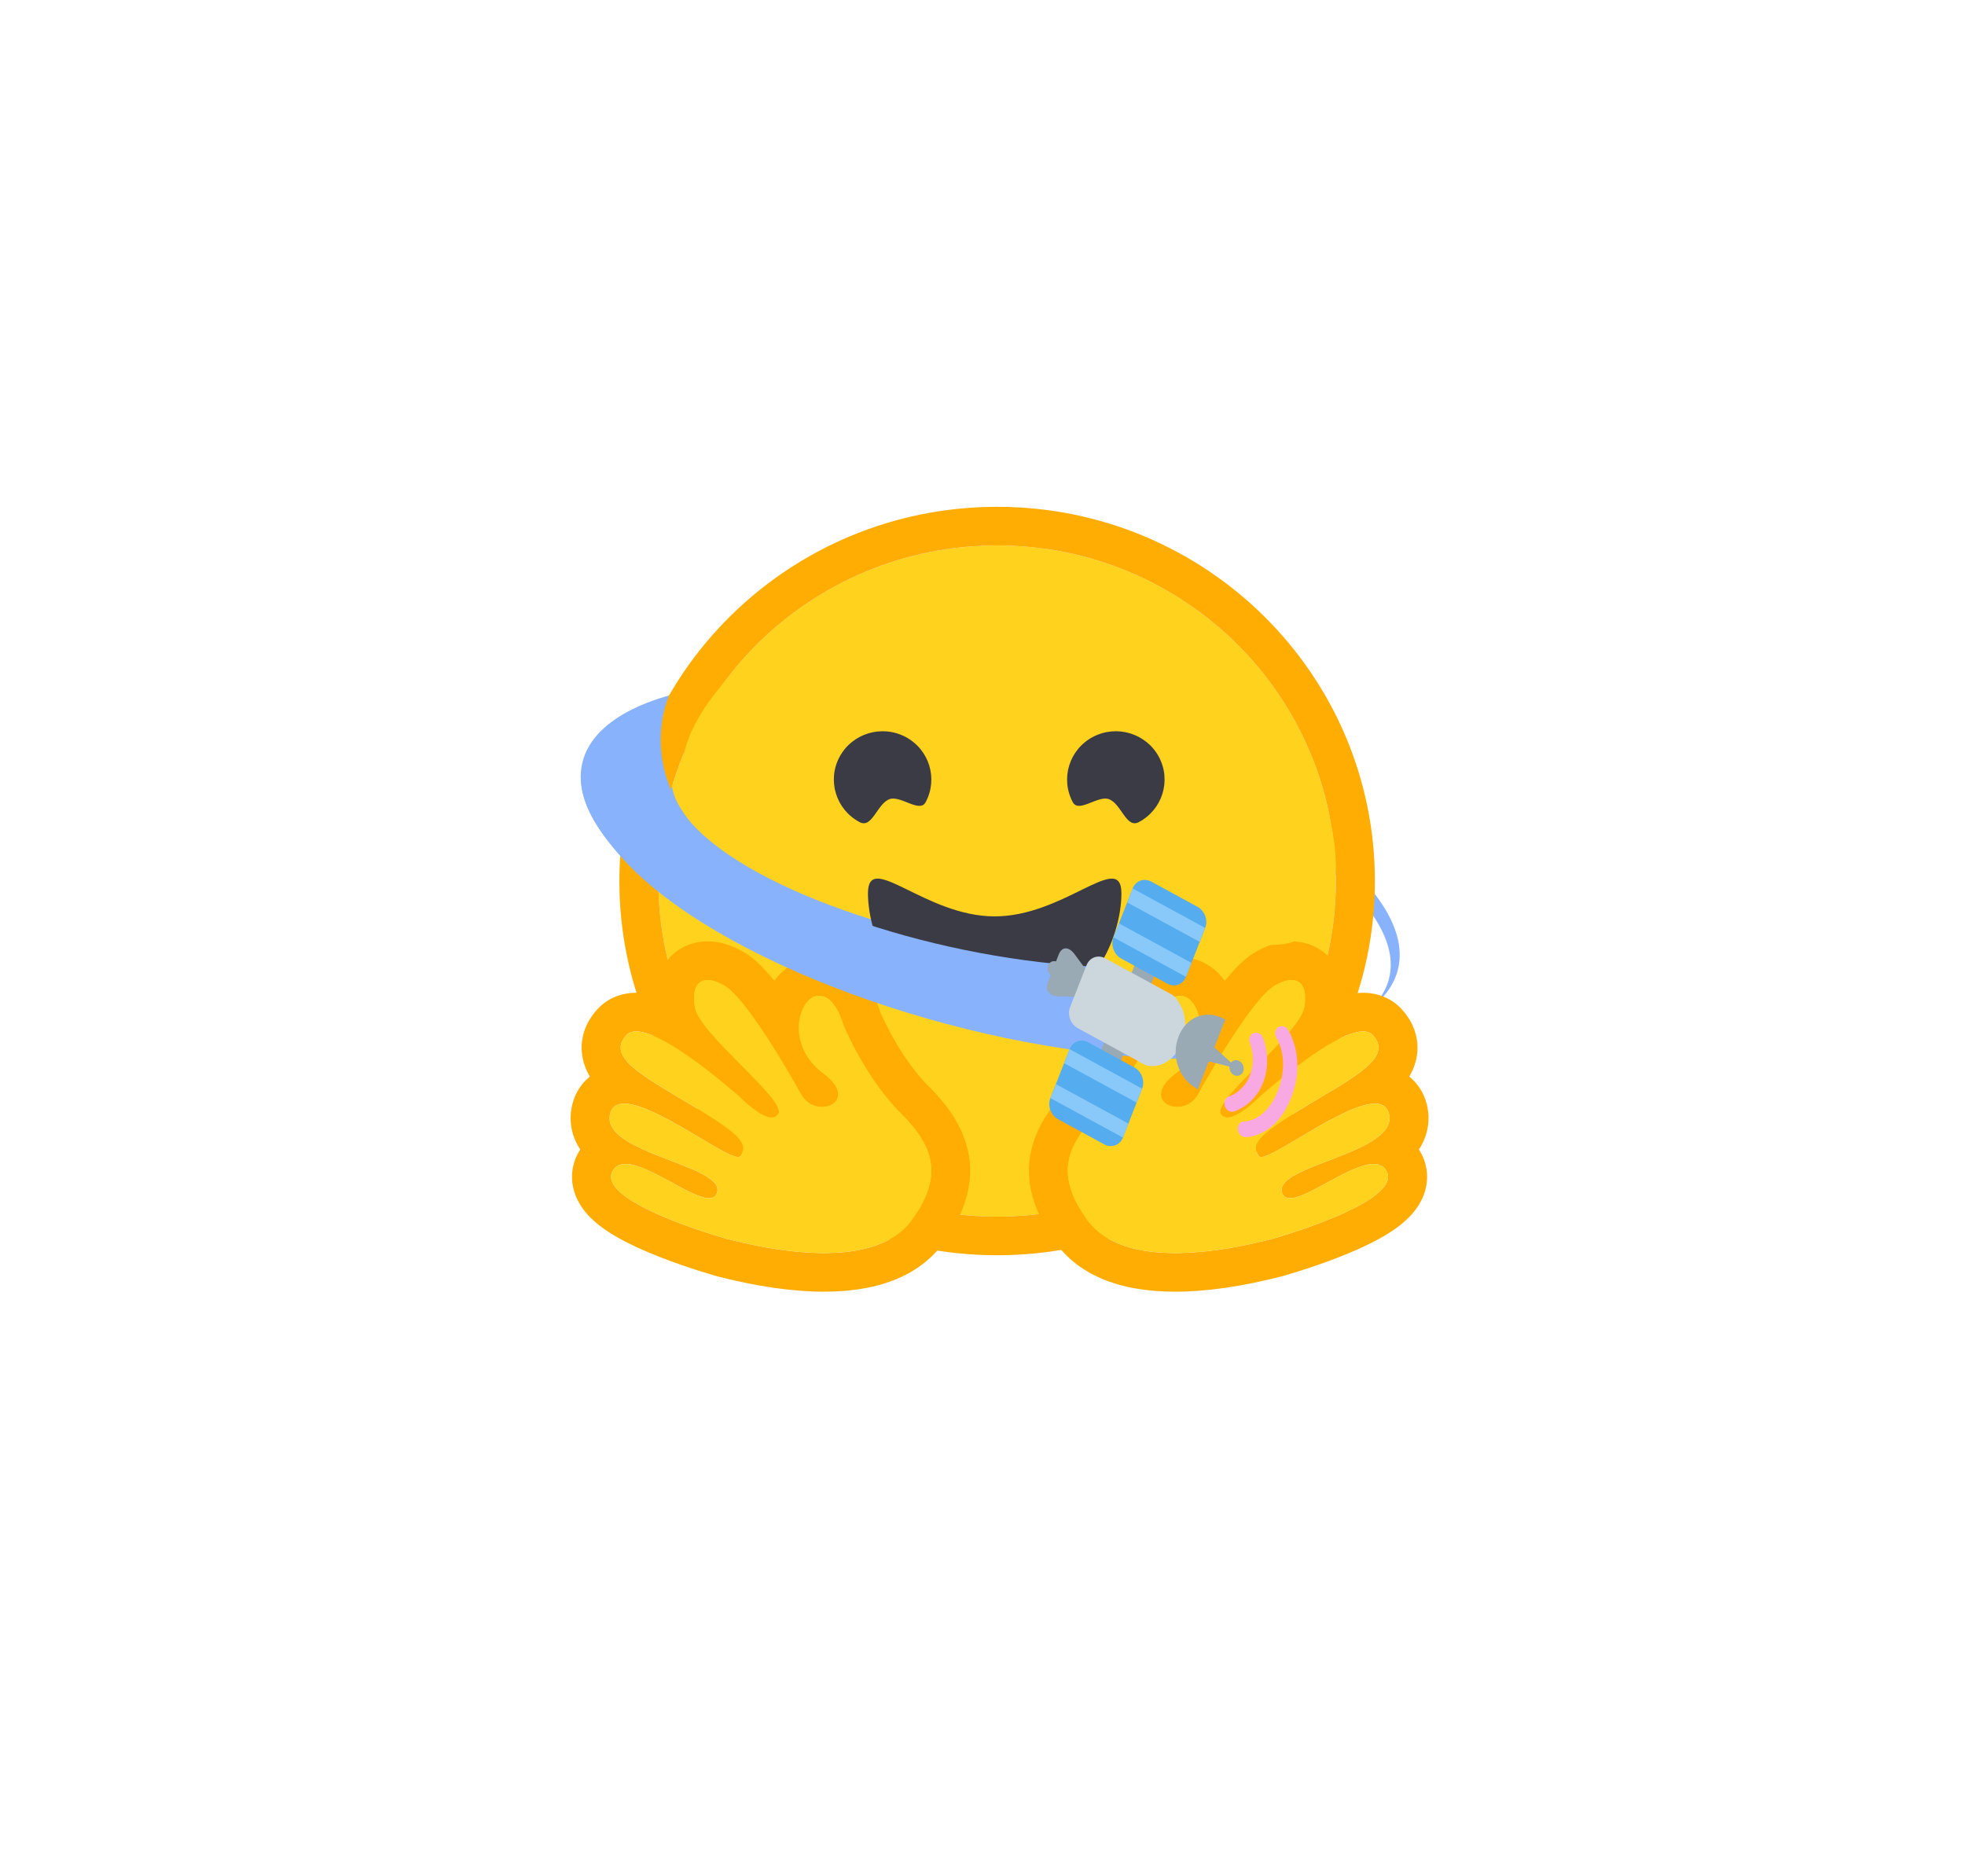
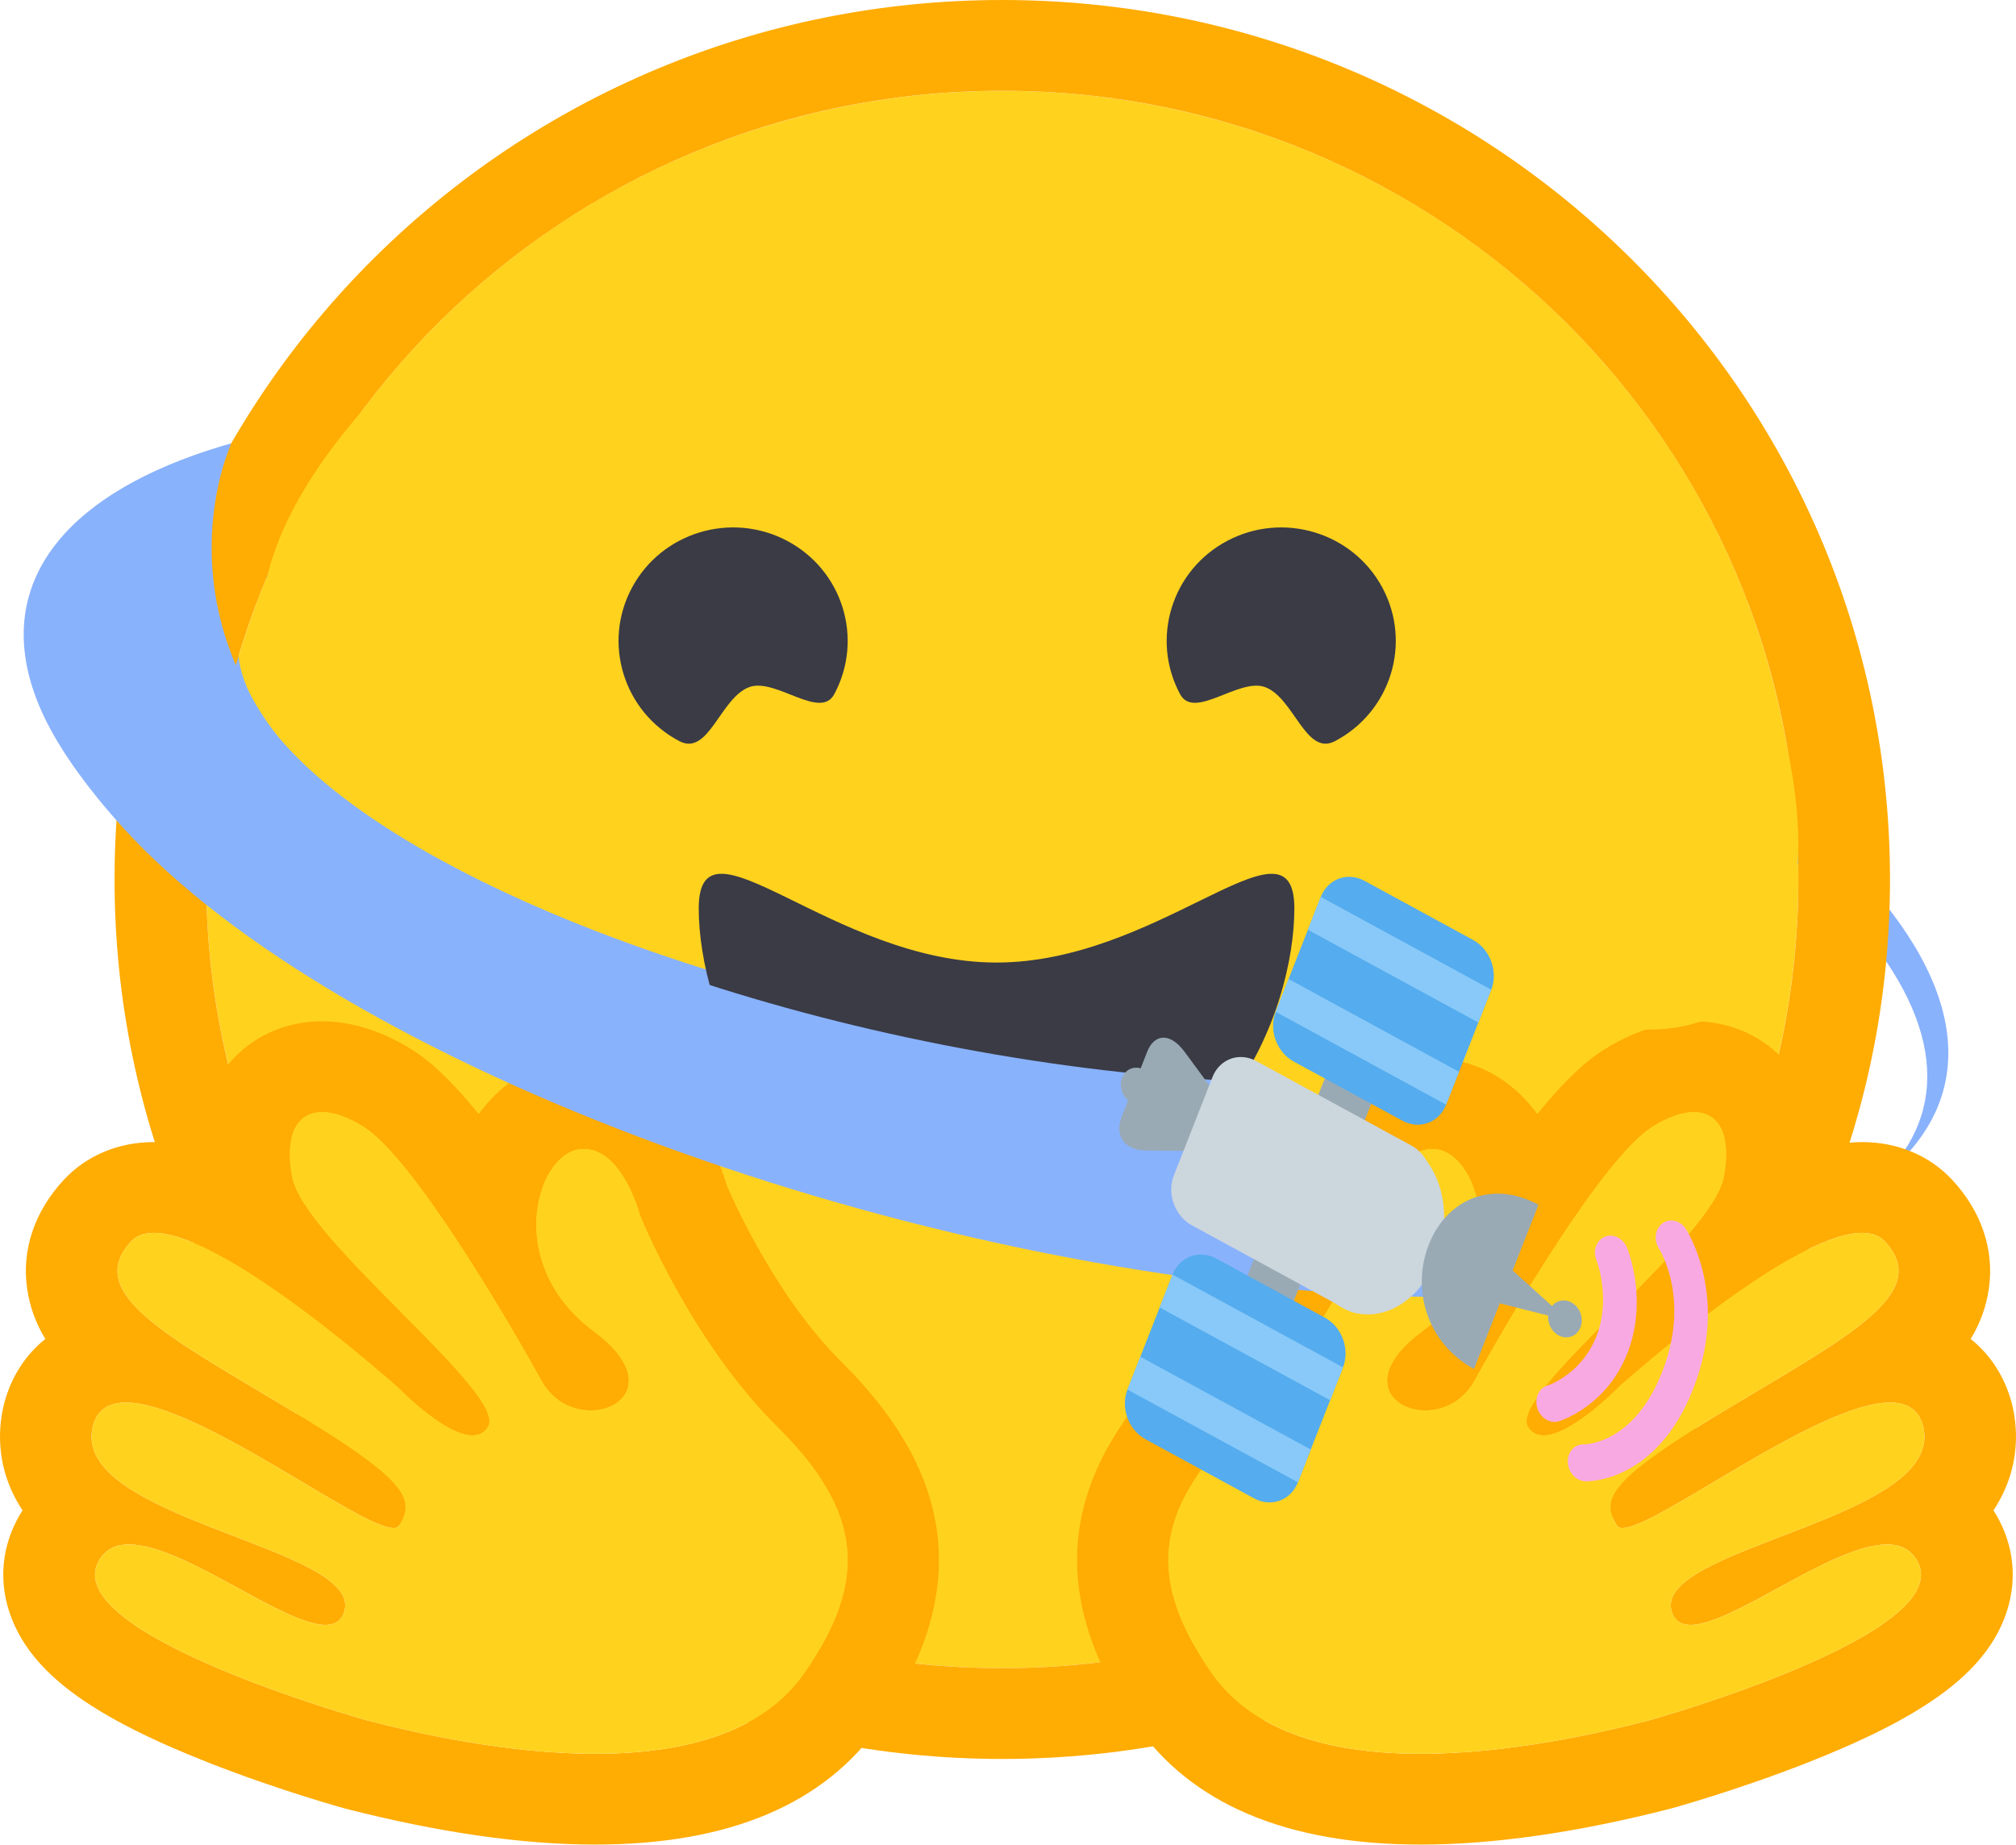
- <svg xmlns="http://www.w3.org/2000/svg" version="1.1" viewBox="-102.5 -216.5 1541 1471" width="1541" height="1471">
+ <svg xmlns="http://www.w3.org/2000/svg" version="1.1" viewBox="345 181 672.765 615.572" width="672.765" height="615.572">
  <defs />
  <g id="Canvas___1" stroke="none" fill-opacity="1" stroke-dasharray="none" fill="none" stroke-opacity="1">
    <g id="Canvas___1: 图层 1">
      <g id="Group_52">
        <g id="Graphic_43">
          <path d="M 677.56 584.618 C 752.701 584.618 776.944 518.245 776.944 484.162 C 776.944 466.45 764.926 472.028 745.677 481.469 C 727.885 490.195 703.924 502.221 677.56 502.221 C 622.67 502.221 578.176 450.078 578.176 484.162 C 578.176 518.245 602.419 584.618 677.56 584.618 Z" fill="black" />
        </g>
        <g id="Graphic_41">
          <path d="M 867.322 288.39 C 971.07 391.175 971.07 557.823 867.322 660.609 C 763.574 763.395 595.365 763.395 491.617 660.609 C 387.868 557.823 387.868 391.175 491.617 288.39 C 595.365 185.604 763.574 185.604 867.322 288.39" fill="#ffd21e" />
        </g>
        <g id="Group_34">
          <g id="Graphic_35">
            <path d="M 679.469 661.959 C 716.091 661.959 745.775 632.545 745.775 596.269 C 745.775 568.008 727.765 543.916 702.496 534.645 C 701.567 534.305 700.627 533.986 699.681 533.685 C 693.311 531.669 686.516 553.363 679.469 553.363 C 672.887 553.363 666.528 531.527 660.519 533.299 C 633.135 541.377 613.164 566.514 613.164 596.269 C 613.164 632.545 642.853 661.959 679.469 661.959 Z" fill="#ef4e4e" />
          </g>
        </g>
        <g id="Graphic_33">
          <ellipse cx="859.132" cy="413.904" rx="24.845" ry="24.614" fill="#ffd21e" />
        </g>
        <g id="Graphic_32">
          <ellipse cx="503.637" cy="413.904" rx="24.845" ry="24.614" fill="#ffd21e" />
        </g>
        <g id="Graphic_44">
          <path d="M 676.198 670.911 C 737.843 670.911 757.731 604.539 757.731 570.456 C 757.731 552.744 747.872 558.322 732.081 567.763 C 717.485 576.489 697.827 588.514 676.198 588.514 C 631.168 588.514 594.666 536.372 594.666 570.456 C 594.666 604.539 614.554 670.911 676.198 670.911 Z" fill="#ffd21e" />
        </g>
      </g>
      <g id="Graphic_69">
        <path d="M 542.581 318.091 C 380.786 311.587 308.517 371.057 381.169 450.888 C 453.814 530.734 643.829 600.705 805.606 607.2 C 811.101 607.421 816.227 607.375 821.523 607.447 L 756.133 535.574 C 630.313 530.529 489.053 483.301 440.65 430.077 C 392.225 376.852 454.974 337.797 580.775 342.834 L 580.295 342.807 L 580.76 342.818 C 724.542 348.576 895.102 412.586 961.677 485.76 C 993.876 521.151 995.609 552.107 972.84 574.092 C 1003.272 550.031 1003.824 514.848 966.988 474.371 C 894.358 394.541 704.342 324.57 542.581 318.091 Z" fill="#89b2fd" />
      </g>
      <g id="Graphic_40">
        <path d="M 945.139 474.499 C 945.139 329.133 826.197 211.295 679.469 211.295 C 532.747 211.295 413.805 329.133 413.805 474.499 C 413.805 619.86 532.747 737.698 679.469 737.698 C 826.197 737.698 945.139 619.86 945.139 474.499 Z M 383.227 474.499 C 383.227 312.404 515.861 181 679.469 181 C 843.083 181 975.717 312.404 975.717 474.499 C 975.717 636.589 843.083 767.993 679.469 767.993 C 515.861 767.993 383.227 636.589 383.227 474.499 Z" fill="#ffac03" />
      </g>
      <g id="Graphic_29">
        <path d="M 910.26 521.836 C 922.639 521.836 933.7 526.874 941.412 536.009 C 946.182 541.667 951.171 550.784 951.572 564.44 C 956.767 562.963 961.755 562.139 966.423 562.139 C 978.269 562.139 988.974 566.639 996.542 574.807 C 1006.267 585.299 1010.584 598.188 1008.704 611.089 C 1007.809 617.23 1005.739 622.74 1002.643 627.836 C 1009.174 633.067 1013.979 640.356 1016.307 649.121 C 1018.124 655.989 1019.988 670.298 1010.252 685.033 C 1010.871 685.999 1011.45 686.999 1011.995 688.021 C 1017.849 699.03 1018.222 711.477 1013.056 723.065 C 1005.218 740.629 985.746 754.467 947.937 769.322 C 924.411 778.559 902.892 784.467 902.697 784.523 C 871.597 792.51 843.473 796.572 819.122 796.572 C 774.369 796.572 742.329 782.99 723.889 756.211 C 694.211 713.084 698.454 673.638 736.853 635.612 C 758.108 614.571 772.236 583.55 775.178 576.739 C 781.112 556.578 796.8 534.168 822.877 534.168 L 822.883 534.168 C 825.079 534.168 827.298 534.339 829.482 534.679 C 840.904 536.463 850.887 542.973 858.02 552.778 C 865.72 543.291 873.197 535.747 879.963 531.493 C 890.163 525.085 900.352 521.836 910.26 521.836 M 910.26 552.13 C 906.361 552.13 901.596 553.778 896.344 557.078 C 880.037 567.326 848.57 620.911 837.051 641.759 C 833.192 648.74 826.593 651.694 820.653 651.694 C 808.864 651.694 799.661 640.083 819.574 625.33 C 849.522 603.131 839.018 566.843 824.718 564.605 C 824.093 564.508 823.473 564.463 822.877 564.463 C 809.879 564.463 804.145 586.657 804.145 586.657 C 804.145 586.657 787.345 628.466 758.475 657.039 C 729.606 685.624 728.115 708.568 749.158 739.135 C 763.504 759.983 790.974 766.277 819.122 766.277 C 848.318 766.277 878.248 759.506 895.025 755.194 C 895.851 754.984 997.855 726.434 984.937 702.138 C 982.764 698.053 979.186 696.417 974.685 696.417 C 956.492 696.417 923.396 723.247 909.165 723.247 C 905.989 723.247 903.747 721.906 902.829 718.634 C 896.769 697.088 995.006 688.027 986.726 656.812 C 985.264 651.291 981.308 649.053 975.74 649.058 C 951.698 649.058 897.755 690.953 886.448 690.953 C 885.582 690.953 884.963 690.703 884.624 690.169 C 878.959 681.114 882.067 674.786 921.997 650.848 C 961.927 626.898 989.954 612.492 974.014 595.297 C 972.179 593.315 969.576 592.434 966.423 592.434 C 942.18 592.44 884.9 644.082 884.9 644.082 C 884.9 644.082 869.441 660.01 860.095 660.01 C 857.945 660.01 856.116 659.17 854.878 657.096 C 848.249 646.019 916.447 594.82 920.289 573.694 C 922.898 559.379 918.465 552.13 910.26 552.13" fill="#ffac03" />
      </g>
      <g id="Graphic_28">
        <path d="M 749.158 739.135 C 728.12 708.568 729.611 685.624 758.475 657.039 C 787.345 628.466 804.151 586.657 804.151 586.657 C 804.151 586.657 810.423 562.372 824.723 564.605 C 839.018 566.843 849.516 603.131 819.569 625.33 C 789.621 647.519 825.532 662.601 837.051 641.759 C 848.576 620.911 880.032 567.326 896.35 557.078 C 912.657 546.83 924.136 552.573 920.294 573.694 C 916.447 594.82 848.244 646.019 854.883 657.102 C 861.517 668.173 884.905 644.082 884.905 644.082 C 884.905 644.082 958.08 578.102 974.014 595.297 C 989.948 612.492 961.927 626.898 921.997 650.848 C 882.061 674.786 878.965 681.114 884.63 690.169 C 890.301 699.229 978.447 625.603 986.726 656.812 C 995 688.027 896.769 697.088 902.829 718.634 C 908.896 740.192 972.025 677.847 984.937 702.138 C 997.861 726.434 895.851 754.984 895.025 755.194 C 862.073 763.664 778.394 781.604 749.158 739.135" fill="#ffd21e" />
      </g>
      <g id="Graphic_31">
        <path d="M 452.503 521.836 C 440.129 521.836 429.063 526.874 421.351 536.009 C 416.581 541.667 411.598 550.784 411.191 564.44 C 406.002 562.963 401.008 562.139 396.346 562.139 C 384.494 562.139 373.789 566.639 366.221 574.807 C 356.496 585.299 352.179 598.188 354.059 611.089 C 354.954 617.23 357.024 622.74 360.12 627.836 C 353.595 633.067 348.784 640.356 346.462 649.121 C 344.639 655.989 342.775 670.298 352.517 685.033 C 351.898 685.999 351.313 686.999 350.774 688.021 C 344.914 699.03 344.541 711.477 349.707 723.065 C 357.545 740.629 377.017 754.467 414.832 769.322 C 438.352 778.559 459.876 784.467 460.066 784.523 C 491.166 792.51 519.29 796.572 543.641 796.572 C 588.394 796.572 620.434 782.99 638.874 756.211 C 668.552 713.084 664.309 673.638 625.91 635.612 C 604.655 614.571 590.527 583.55 587.585 576.739 C 581.651 556.578 565.963 534.168 539.886 534.168 L 539.88 534.168 C 537.684 534.168 535.471 534.339 533.28 534.679 C 521.859 536.463 511.876 542.973 504.743 552.778 C 497.043 543.291 489.566 535.747 482.8 531.493 C 472.605 525.085 462.411 521.836 452.503 521.836 M 452.503 552.13 C 456.402 552.13 461.167 553.778 466.419 557.078 C 482.726 567.326 514.193 620.911 525.712 641.759 C 529.576 648.74 536.17 651.694 542.111 651.694 C 553.899 651.694 563.108 640.083 543.188 625.33 C 513.247 603.131 523.751 566.843 538.045 564.605 C 538.67 564.508 539.289 564.463 539.886 564.463 C 552.884 564.463 558.618 586.657 558.618 586.657 C 558.618 586.657 575.424 628.466 604.288 657.039 C 633.157 685.624 634.648 708.568 613.611 739.135 C 599.259 759.983 571.789 766.277 543.641 766.277 C 514.445 766.277 484.515 759.506 467.743 755.194 C 466.918 754.984 364.908 726.434 377.826 702.138 C 379.999 698.053 383.577 696.417 388.078 696.417 C 406.277 696.417 439.372 723.247 453.598 723.247 C 456.78 723.247 459.016 721.906 459.934 718.634 C 466 697.088 367.757 688.027 376.037 656.812 C 377.499 651.291 381.461 649.053 387.023 649.058 C 411.07 649.058 465.014 690.953 476.321 690.953 C 477.181 690.953 477.8 690.703 478.139 690.169 C 483.804 681.114 480.702 674.786 440.771 650.848 C 400.841 626.898 372.815 612.492 388.754 595.297 C 390.589 593.315 393.187 592.434 396.346 592.434 C 420.589 592.44 477.863 644.082 477.863 644.082 C 477.863 644.082 493.322 660.01 502.673 660.01 C 504.818 660.01 506.647 659.17 507.885 657.096 C 514.514 646.019 446.322 594.82 442.474 573.694 C 439.865 559.379 444.303 552.13 452.503 552.13" fill="#ffac03" />
      </g>
      <g id="Graphic_30">
        <path d="M 613.605 739.135 C 634.648 708.568 633.157 685.624 604.288 657.039 C 575.418 628.466 558.618 586.657 558.618 586.657 C 558.618 586.657 552.34 562.372 538.045 564.605 C 523.745 566.843 513.252 603.131 543.194 625.33 C 573.142 647.519 537.231 662.601 525.712 641.759 C 514.193 620.911 482.731 567.326 466.419 557.078 C 450.112 546.83 438.627 552.573 442.474 573.694 C 446.316 594.82 514.519 646.019 507.885 657.102 C 501.246 668.173 477.863 644.082 477.863 644.082 C 477.863 644.082 404.683 578.102 388.749 595.297 C 372.82 612.492 400.836 626.898 440.766 650.848 C 480.707 674.786 483.804 681.114 478.139 690.169 C 472.462 699.229 384.317 625.603 376.037 656.812 C 367.763 688.027 465.994 697.088 459.934 718.634 C 453.873 740.192 390.738 677.847 377.826 702.138 C 364.908 726.434 466.912 754.984 467.737 755.194 C 500.69 763.664 584.374 781.604 613.605 739.135" fill="#ffd21e" />
      </g>
      <g id="Graphic_74">
        <path d="M 861.863 290.745 C 965.863 398.745 973.863 542.745 877.863 522.745 C 781.863 502.745 657.863 486.745 557.863 474.745 C 457.863 462.745 376.751 405.286 480.5 302.5 C 584.248 199.714 757.864 182.744 861.863 290.745 Z" fill="#ffd21e" />
      </g>
      <g id="Graphic_37">
        <path d="M 677.56 584.618 C 752.701 584.618 776.944 518.245 776.944 484.162 C 776.944 466.45 764.926 472.028 745.677 481.469 C 727.885 490.195 703.924 502.221 677.56 502.221 C 622.67 502.221 578.176 450.078 578.176 484.162 C 578.176 518.245 602.419 584.618 677.56 584.618 Z" fill="#3a3b45" />
      </g>
      <g id="Graphic_76">
        <path d="M 383.93 354.717 C 383.93 354.717 313.446 377.421 386.098 457.251 C 458.743 537.097 648.759 607.069 810.535 613.564 C 816.03 613.784 821.157 613.739 826.453 613.81 L 761.062 541.937 C 635.243 536.892 493.983 489.665 445.58 436.44 C 397.155 383.215 422 329.5 422 329.5 Z" fill="#89b2fd" />
      </g>
      <g id="Group_68">
        <g id="Graphic_57">
          <path d="M 756.976 617.62 L 789.247 535.421 L 804.756 543.867 L 772.487 626.072 Z" fill="#99aab5" />
        </g>
        <g id="Graphic_58">
          <path d="M 778.12 675.694 C 775.744 681.748 769.19 684.133 763.48 681.023 L 727.288 661.317 C 721.578 658.207 718.872 650.775 721.25 644.727 L 736.303 606.357 C 738.679 600.304 745.233 597.918 750.943 601.028 L 787.137 620.74 C 792.845 623.844 795.551 631.277 793.175 637.33 L 778.12 675.694 Z M 827.579 549.651 C 825.209 555.702 818.65 558.089 812.944 554.977 L 776.751 535.266 C 771.04 532.155 768.337 524.729 770.712 518.676 L 785.773 480.309 C 788.149 474.256 794.702 471.87 800.413 474.981 L 836.602 494.694 C 842.312 497.804 845.015 505.231 842.645 511.282 Z" fill="#55acee" />
        </g>
        <g id="Graphic_59">
          <path d="M 756.734 554.297 L 740.354 532.07 C 735.17 525.042 730.008 526.436 727.857 531.915 L 719.258 553.839 C 717.103 559.321 719.545 564.856 727.449 564.956 L 752.433 565.256 Z" fill="#99aab5" />
        </g>
        <g id="Graphic_60">
          <path d="M 809.1 612.739 C 806.719 618.794 800.165 621.18 794.457 618.076 L 742.755 589.918 C 737.044 586.808 734.339 579.375 736.714 573.322 L 749.616 540.445 C 751.992 534.392 758.551 532.004 764.261 535.114 L 815.964 563.272 C 821.669 566.384 824.372 573.811 821.999 579.87 Z" fill="#ccd6dd" />
        </g>
        <g id="Graphic_61">
          <path d="M 824.315 601.262 C 818.38 616.397 804.301 623.621 792.882 617.406 C 781.461 611.186 792.528 602.322 798.468 587.185 C 804.408 572.049 802.973 556.381 814.392 562.595 C 825.808 568.817 830.255 586.125 824.315 601.262 Z" fill="#ccd6dd" />
        </g>
        <g id="Graphic_62">
          <path d="M 858.398 583.057 C 842.893 574.603 827.738 581.255 821.794 596.38 C 815.861 611.521 821.383 629.415 836.891 637.861 Z M 849.799 604.981 L 868.327 621.722 L 845.498 615.941 Z" fill="#99aab5" />
        </g>
        <g id="Graphic_63">
          <path d="M 872.421 623.952 C 871.232 626.983 867.96 628.174 865.101 626.617 C 862.242 625.06 860.893 621.352 862.082 618.322 C 863.271 615.291 866.543 614.101 869.402 615.658 C 872.261 617.215 873.613 620.928 872.421 623.952 Z" fill="#99aab5" />
        </g>
        <g id="Graphic_64">
          <path d="M 731.991 617.333 L 736.298 606.359 L 793.173 637.324 L 788.874 648.289 Z M 770.71 518.67 L 775.011 507.711 L 831.883 538.684 L 827.582 549.643 Z M 721.242 644.737 L 725.54 633.772 L 782.418 664.73 L 778.117 675.689 Z M 781.454 491.281 L 785.747 480.318 L 842.628 511.268 L 838.333 522.225 Z" fill="#88c9f9" />
        </g>
        <g id="Graphic_65">
          <path d="M 729.798 546.283 C 728.612 549.306 725.335 550.498 722.478 548.947 C 719.619 547.39 718.273 543.675 719.457 540.646 C 720.648 537.622 723.92 536.431 726.777 537.982 C 729.636 539.539 730.987 543.252 729.798 546.283 Z" fill="#99aab5" />
        </g>
        <g id="Graphic_66">
          <path d="M 858.136 651.241 L 858.037 650.938 C 856.998 647.649 858.524 644.271 861.441 643.395 C 861.526 643.37 872.737 639.702 877.739 626.966 C 882.716 614.273 877.854 601.865 877.803 601.691 C 876.457 598.527 877.678 594.954 880.47 593.751 C 883.27 592.553 886.609 594.155 887.927 597.342 C 888.25 598.035 895.029 614.874 888.076 632.591 C 881.115 650.318 865.837 655.102 865.187 655.298 C 862.36 656.148 859.265 654.345 858.136 651.241 Z" fill="#f8a9e2" />
        </g>
        <g id="Graphic_67">
          <path d="M 868.611 671.066 C 868.378 670.427 868.232 669.736 868.201 669.023 C 868.031 665.624 870.394 662.936 873.482 663.028 C 874.109 663.026 890.282 662.846 899.669 638.914 C 909.183 614.685 899.086 598.429 898.651 597.75 C 896.813 594.905 897.304 591.086 899.762 589.268 C 902.206 587.448 905.683 588.255 907.558 591.087 C 908.159 591.998 922.112 613.726 910.014 644.543 C 897.809 675.665 875.062 675.375 874.1 675.34 C 871.654 675.273 869.493 673.489 868.611 671.066 Z" fill="#f8a9e2" />
        </g>
        <g id="Graphic_39">
          <path d="M 767.046 410.257 C 776.793 413.665 780.67 433.508 790.509 428.327 C 809.149 418.505 816.225 395.578 806.317 377.111 C 796.403 358.643 773.261 351.633 754.621 361.449 C 735.98 371.271 728.905 394.198 738.813 412.666 C 743.492 421.385 758.342 407.212 767.046 410.257 Z" fill="#3a3b45" />
        </g>
        <g id="Graphic_38">
          <path d="M 595.167 410.257 C 585.425 413.665 581.549 433.508 571.704 428.327 C 553.064 418.505 545.988 395.578 555.902 377.111 C 565.81 358.643 588.957 351.633 607.598 361.449 C 626.238 371.271 633.314 394.198 623.4 412.666 C 618.727 421.385 603.876 407.212 595.167 410.257 Z" fill="#3a3b45" />
        </g>
      </g>
    </g>
  </g>
</svg>
